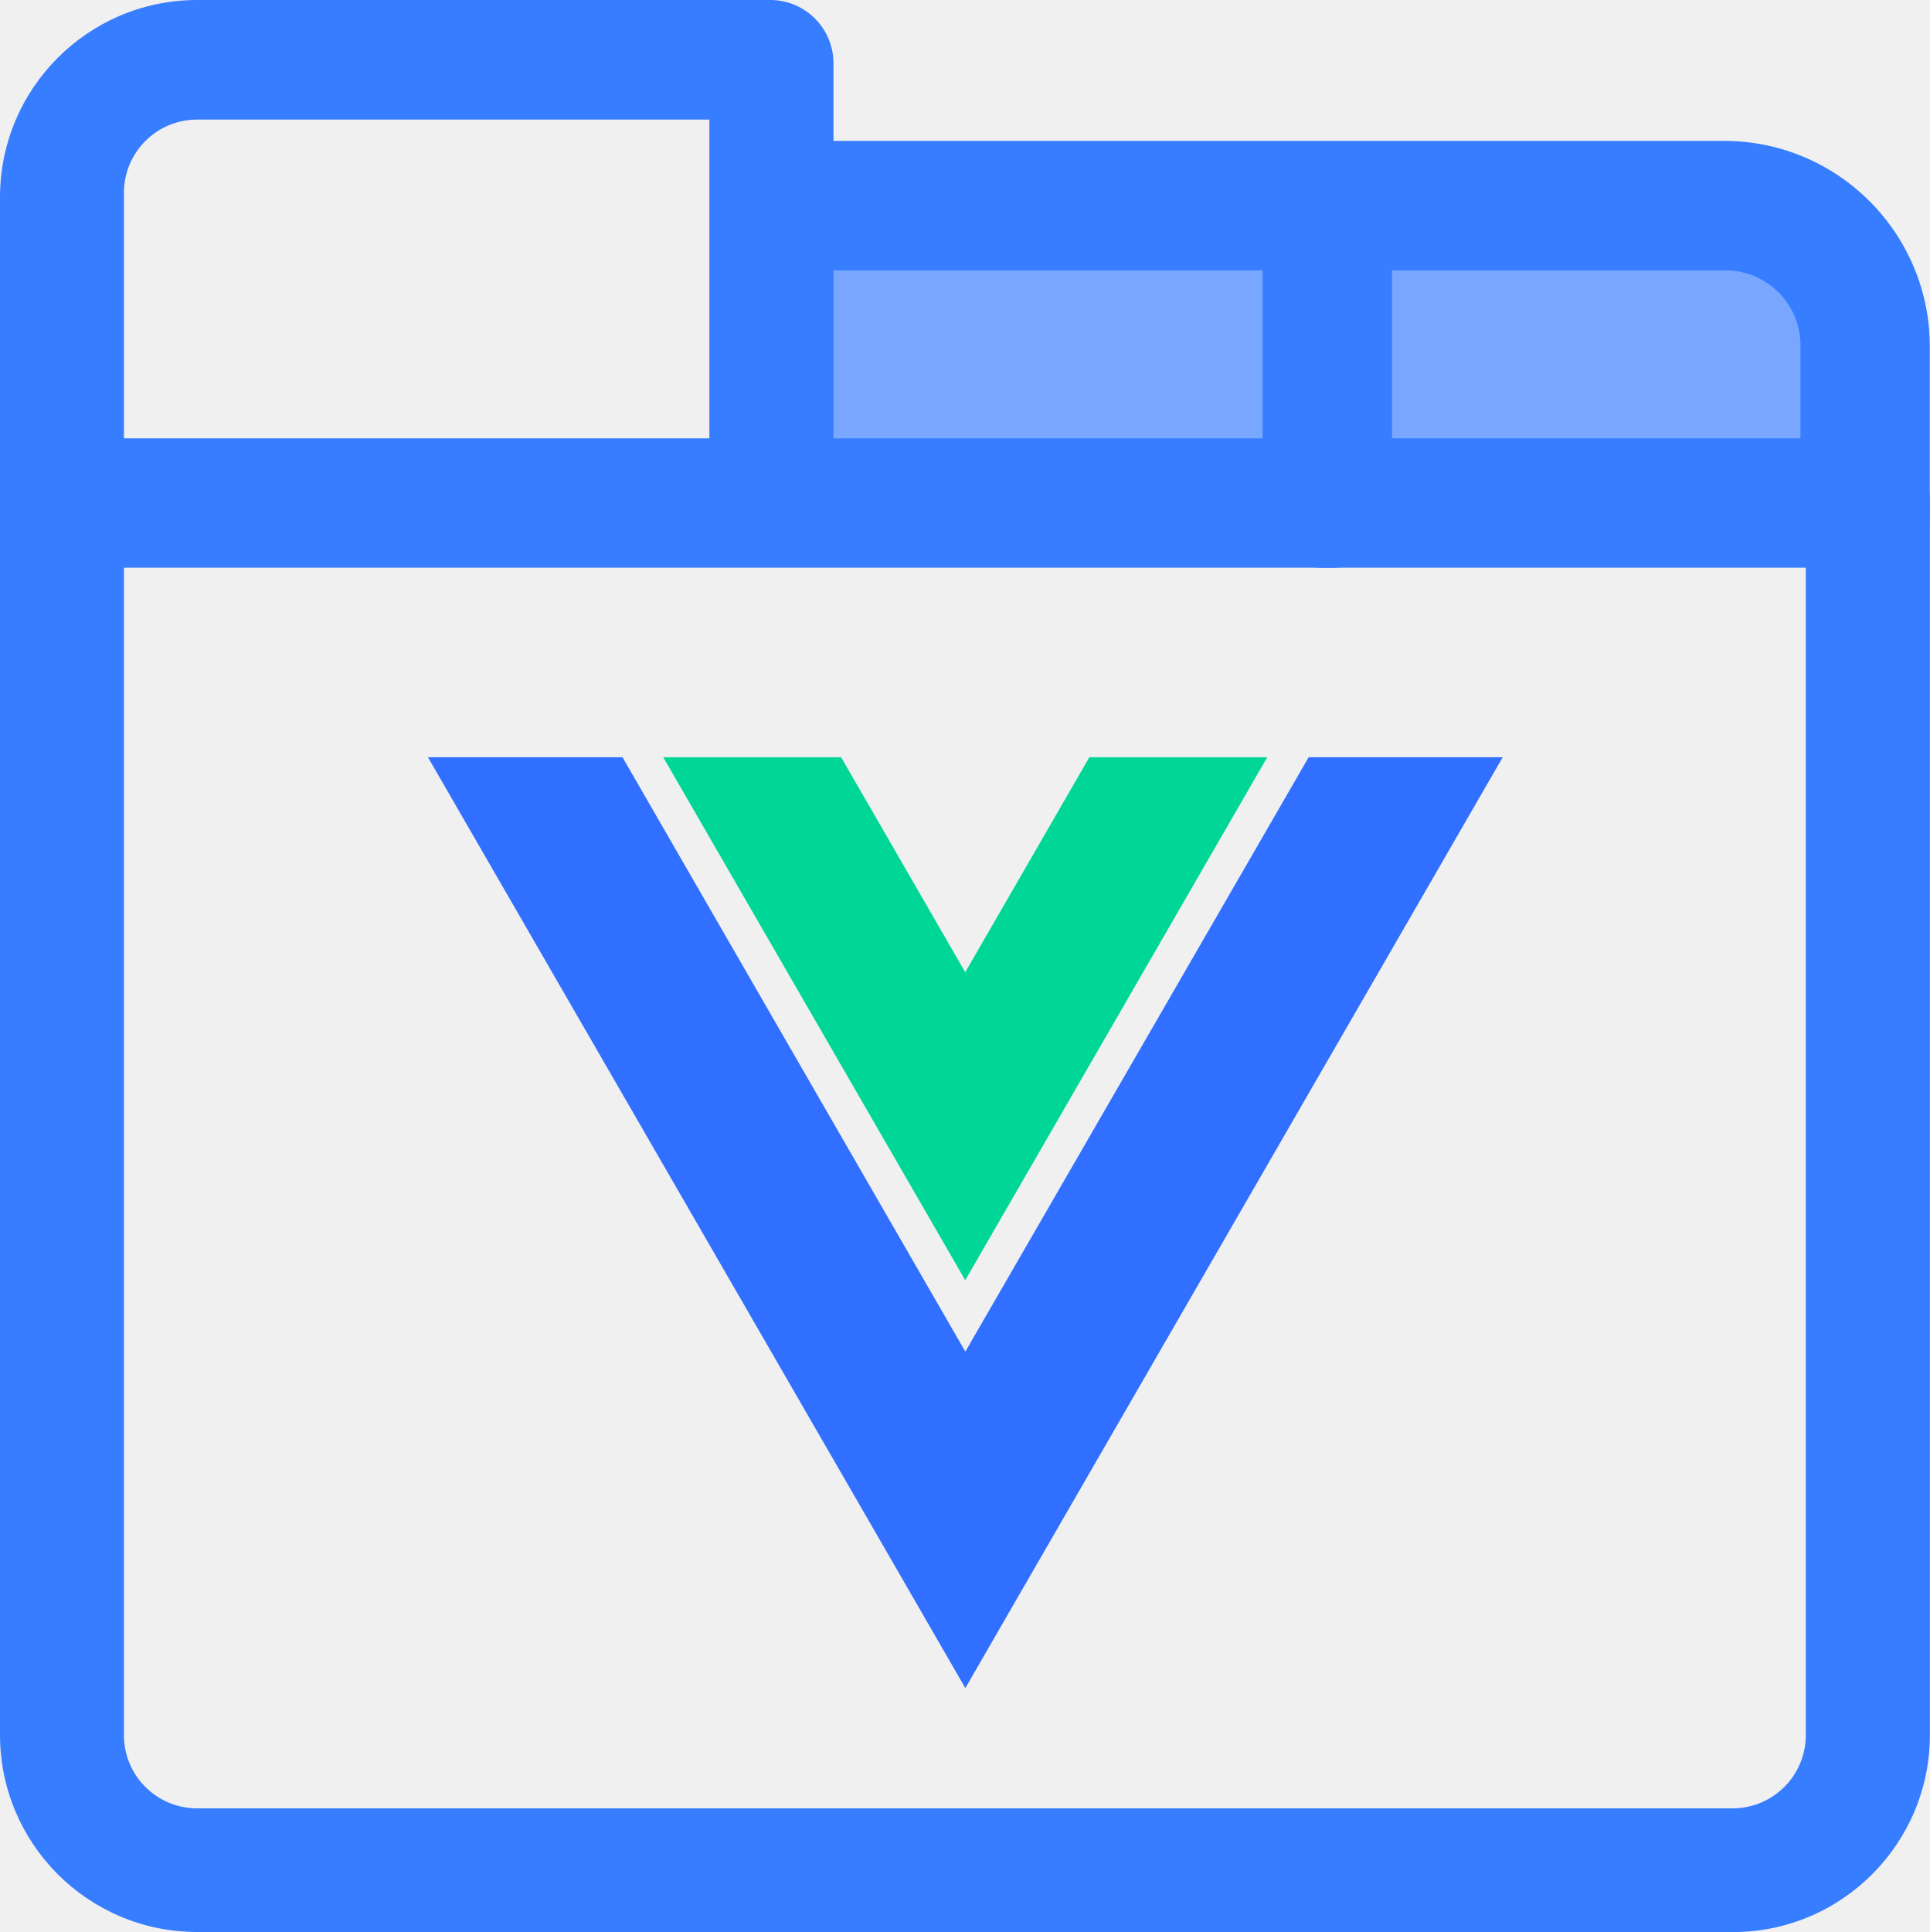
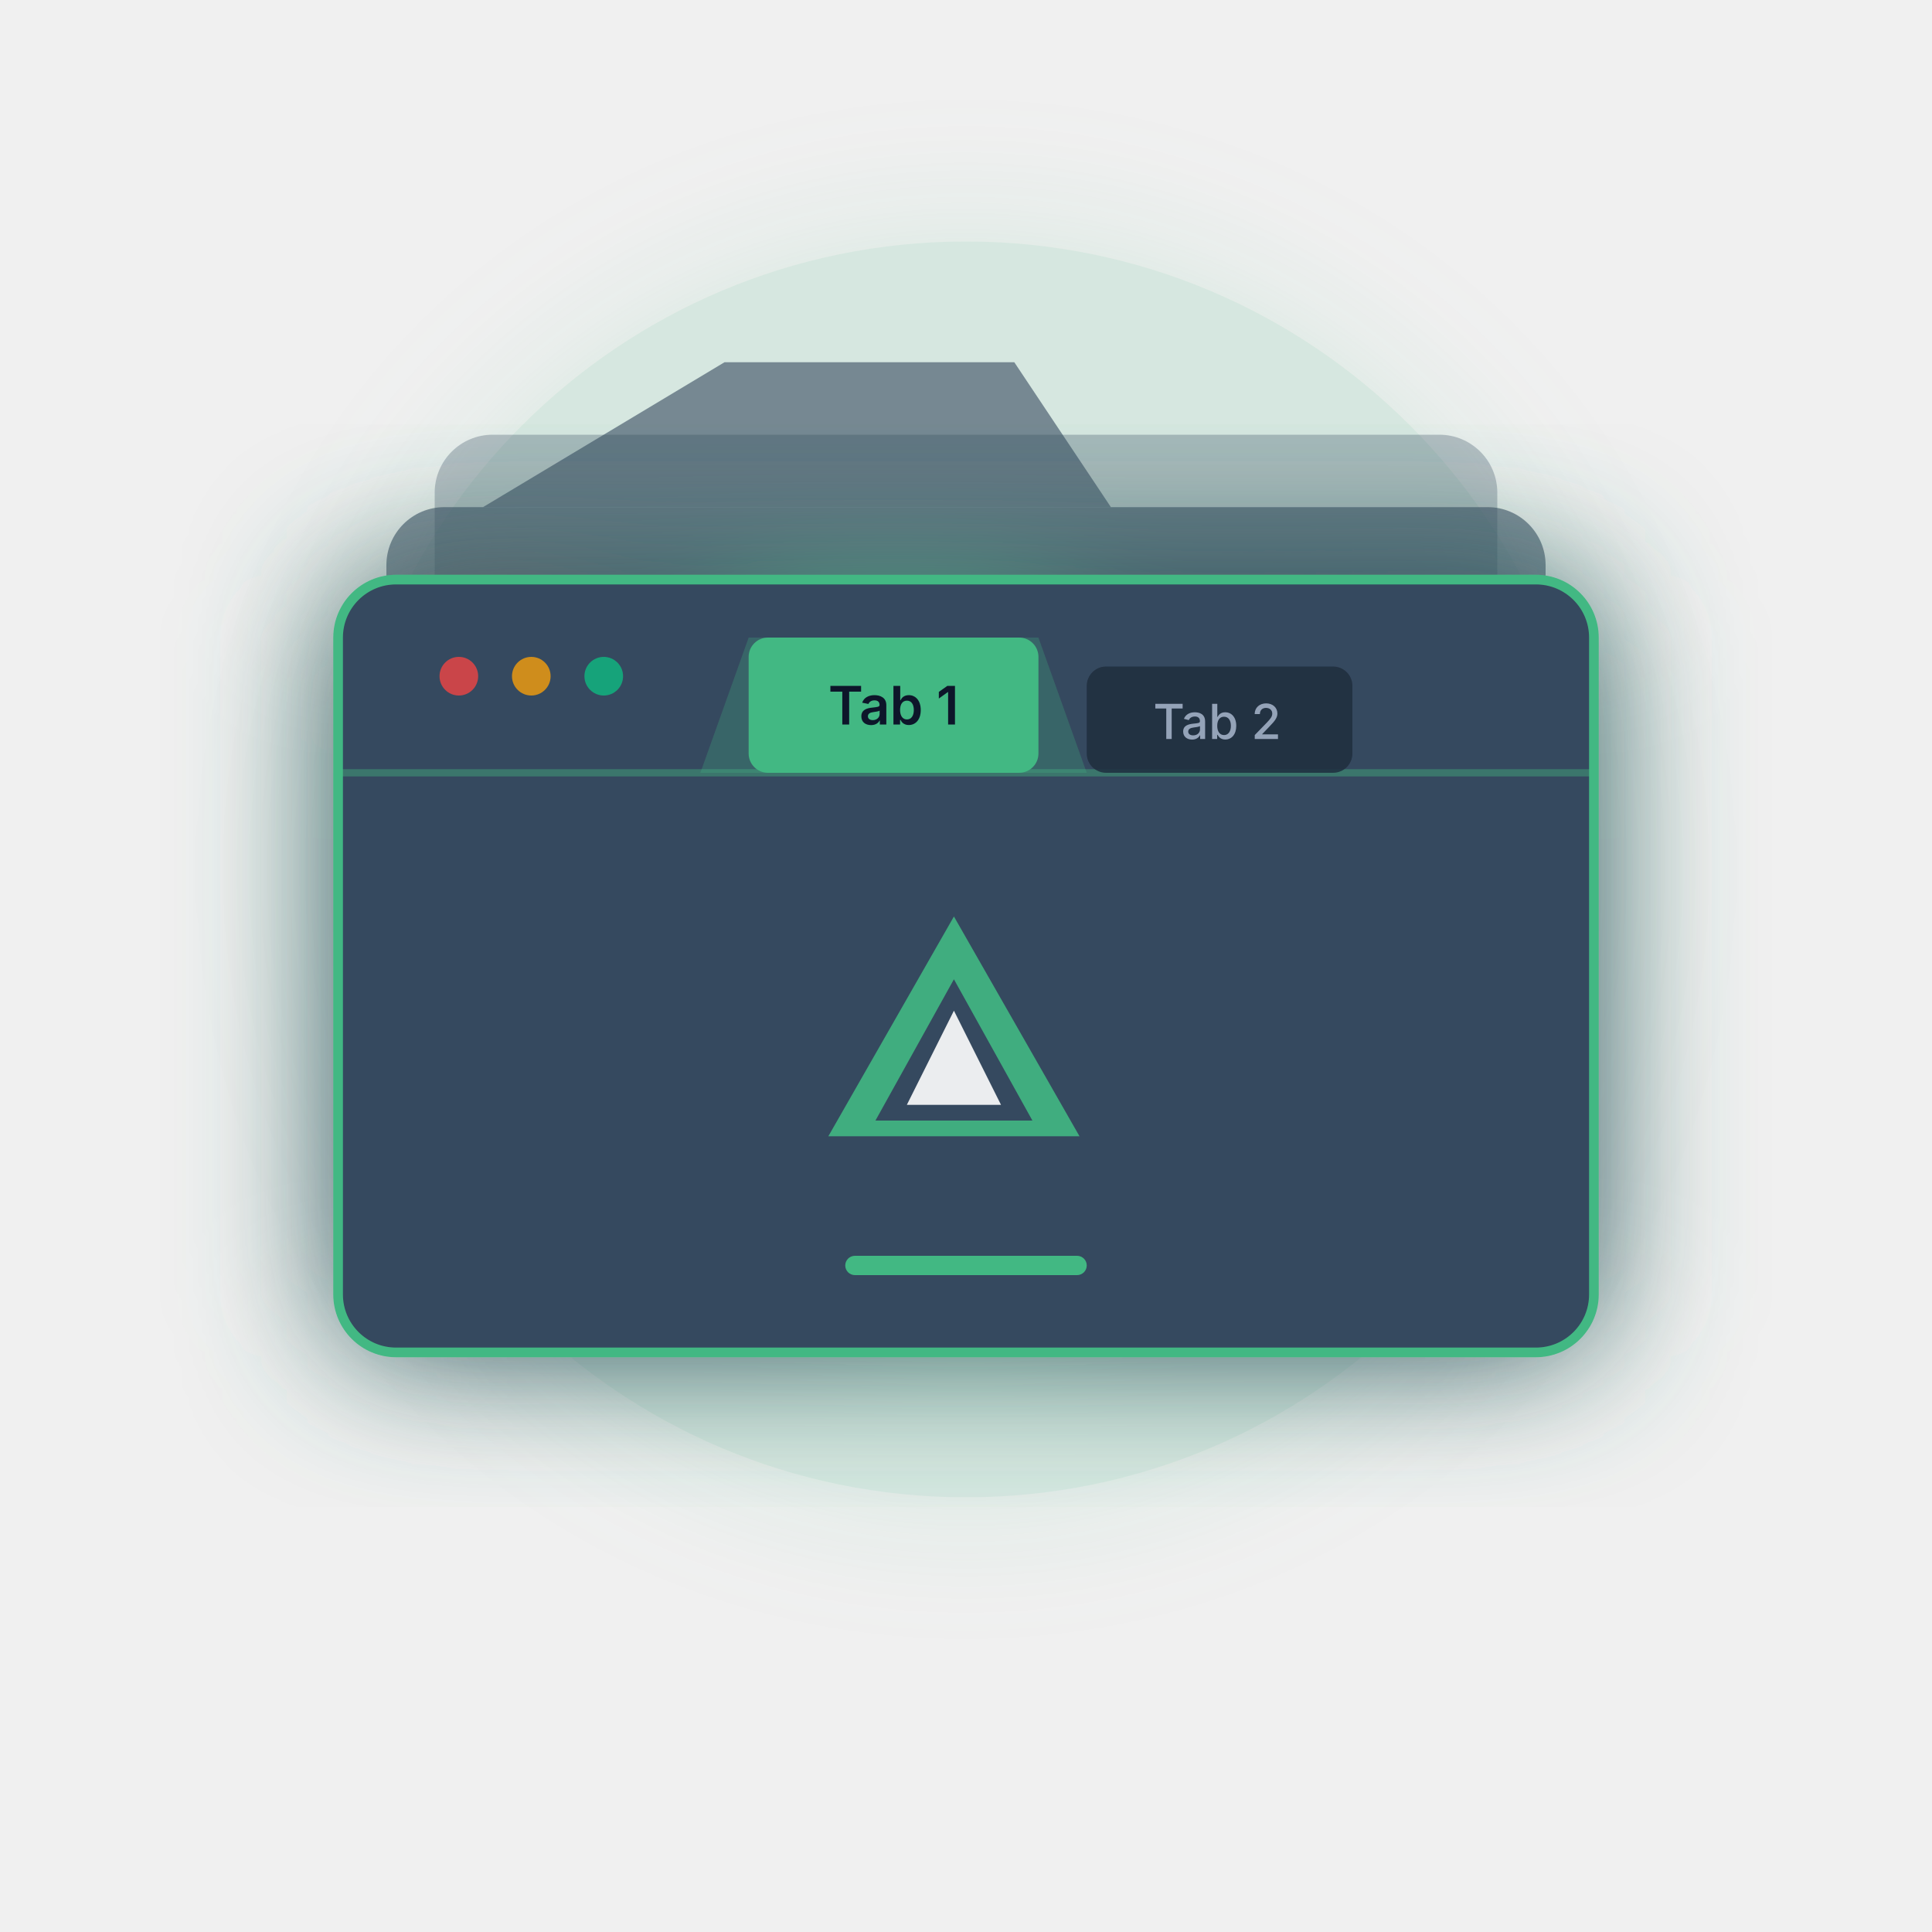
- <svg xmlns="http://www.w3.org/2000/svg" id="_图层_1" data-name="图层 1" viewBox="0 0 199.49 199.67">
-   <path d="M79.24,19.73h108.91v29.7h-108.91v-29.7Z" style="fill: #79a7ff; stroke-width: 0px;" />
-   <path d="M179.24,199.67H20.26C9.05,199.6,0,190.5,0,179.29V20.39C0,9.18,9.05.07,20.26,0h59.49c3.51.07,6.34,2.9,6.41,6.42v44.36c0,3.54-2.87,6.41-6.41,6.41-3.54,0-6.41-2.86-6.42-6.4,0,0,0,0,0,0V12.36H20.25c-4.13.07-7.44,3.44-7.44,7.56v159.41c0,4.13,3.31,7.49,7.44,7.56h158.98c4.13-.07,7.44-3.44,7.44-7.56V51.84c0-3.54,2.87-6.41,6.41-6.42,3.54,0,6.42,2.87,6.42,6.42h0v127.45c0,11.21-9.05,20.32-20.26,20.39h0Z" style="fill: #377dff; stroke-width: 0px;" />
-   <path d="M192.8,60.77c-3.66-.07-6.61-3.02-6.68-6.68v-18.23c.09-4.29-3.32-7.83-7.6-7.92-.05,0-.11,0-.16,0h-96.27c-3.69,0-6.69-2.99-6.69-6.69s2.99-6.69,6.69-6.69h96.27c11.69.08,21.13,9.58,21.13,21.27v18.25c0,3.69-2.99,6.68-6.68,6.68,0,0,0,0,0,0h0Z" style="fill: #377dff; stroke-width: 0px;" />
-   <path d="M193.08,58.67H10.15c-3.61-.08-6.48-3.07-6.41-6.68-.08-3.62,2.79-6.61,6.41-6.69h182.93c3.62.08,6.48,3.08,6.41,6.69.07,3.61-2.79,6.6-6.41,6.68Z" style="fill: #377dff; stroke-width: 0px;" />
-   <path d="M137.2,58.67c-3.42.24-6.4-2.32-6.68-5.74v-28.15c.55-3.69,3.99-6.24,7.69-5.69,2.94.44,5.25,2.75,5.69,5.69v28.15c-.28,3.42-3.26,5.98-6.68,5.74h0Z" style="fill: #377dff; stroke-width: 0px;" />
-   <path d="M99.78,100.48l-12.83-22.22h-18.39l31.22,54.05,31.22-54.05h-18.39l-12.83,22.22Z" style="fill: #00d797; stroke-width: 0px;" />
-   <path d="M135.28,78.26l-35.49,61.43-35.44-61.43h-20.11l55.55,96.2,55.55-96.2h-20.05Z" style="fill: #306fff; stroke-width: 0px;" />
+ <svg xmlns="http://www.w3.org/2000/svg" viewBox="0 0 400 400" width="100%" height="100%" class="max-w-[280px] sm:max-w-[340px] aspect-square animate-float">
+   <defs>
+     <filter id="shadow" x="-20%" y="-20%" width="140%" height="140%">
+       <feGaussianBlur stdDeviation="15" result="blur" />
+       <feComposite in="SourceGraphic" in2="blur" operator="over" />
+     </filter>
+     <linearGradient id="vueGrad" x1="0%" y1="0%" x2="100%" y2="100%">
+       <stop offset="0%" stop-color="#42b883" />
+       <stop offset="100%" stop-color="#35495E" />
+     </linearGradient>
+   </defs>
+   <circle cx="200" cy="180" r="130" fill="#42b883" opacity="0.15" filter="url(#shadow)" />
+   <g transform="translate(0, 10)">
+     <rect x="90" y="80" width="220" height="150" rx="12" fill="#35495e" opacity="0.3" />
+     <rect x="80" y="95" width="240" height="150" rx="12" fill="#35495e" opacity="0.6" />
+     <path d="M100,95 L150,65 L210,65 L230,95 Z" fill="#35495e" opacity="0.6" />
+     <g filter="url(#shadow)">
+       <rect x="70" y="110" width="260" height="160" rx="12" fill="#35495e" stroke="#42b883" stroke-width="2" />
+       <path d="M70,122 L70,110 L330,110 L330,122" fill="none" />
+       <line x1="70" y1="150" x2="330" y2="150" stroke="#42b883" stroke-width="1.5" opacity="0.4" />
+       <circle cx="95" cy="130" r="4" fill="#EF4444" opacity="0.8" />
+       <circle cx="110" cy="130" r="4" fill="#F59E0B" opacity="0.8" />
+       <circle cx="125" cy="130" r="4" fill="#10B981" opacity="0.8" />
+       <path d="M145,150 L155,122 L215,122 L225,150 Z" fill="#42b883" opacity="0.25" />
+       <rect x="155" y="122" width="60" height="28" rx="4" fill="#42b883" />
+       <text x="185" y="140" font-family="'Inter', sans-serif" font-weight="600" font-size="11" fill="#0f172a" text-anchor="middle">Tab 1</text>
+       <rect x="225" y="128" width="55" height="22" rx="4" fill="#1e293b" opacity="0.8" />
+       <text x="252" y="143" font-family="'Inter', sans-serif" font-weight="500" font-size="10" fill="#94a3b8" text-anchor="middle">Tab 2</text>
+       <g transform="translate(165, 170) scale(0.65)">
+         <polygon points="50,15 90,85 10,85" fill="#42b883" opacity="0.9" />
+         <polygon points="50,35 75,80 25,80" fill="#35495E" />
+         <polygon points="50,45 65,75 35,75" fill="#FFFFFF" opacity="0.9" />
+       </g>
+       <rect x="175" y="250" width="50" height="4" rx="2" fill="#42b883" />
+     </g>
+   </g>
</svg>
